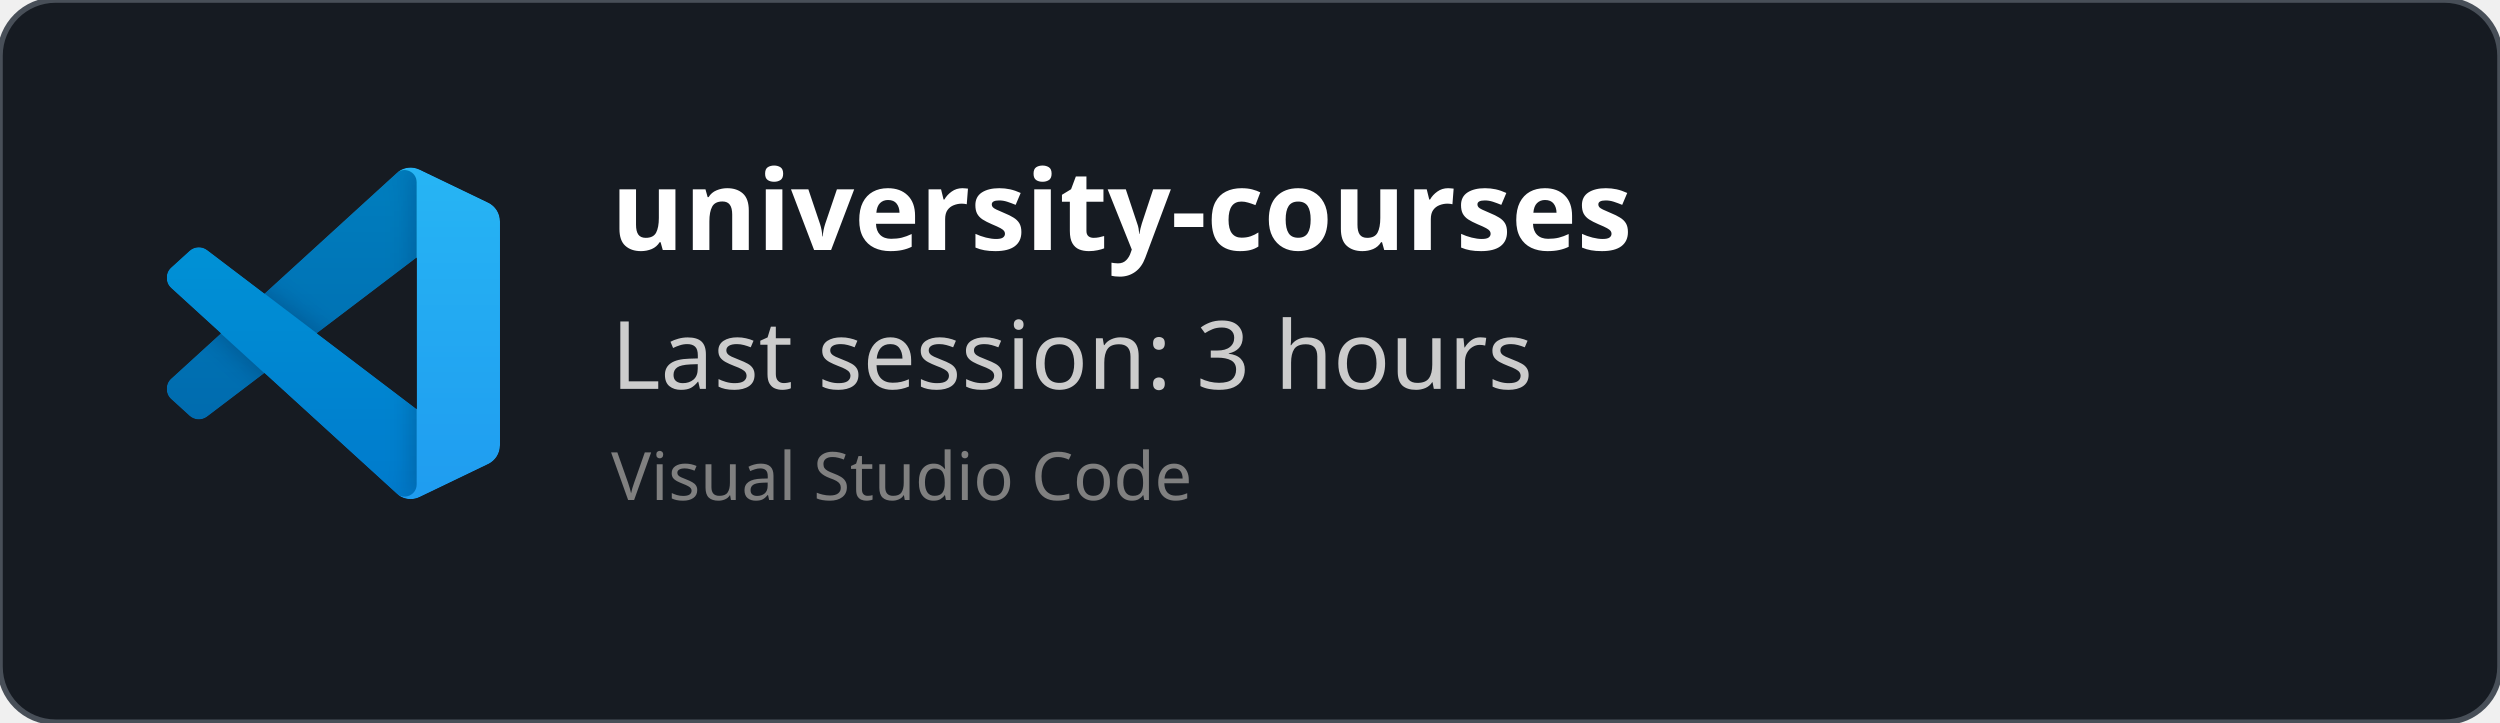
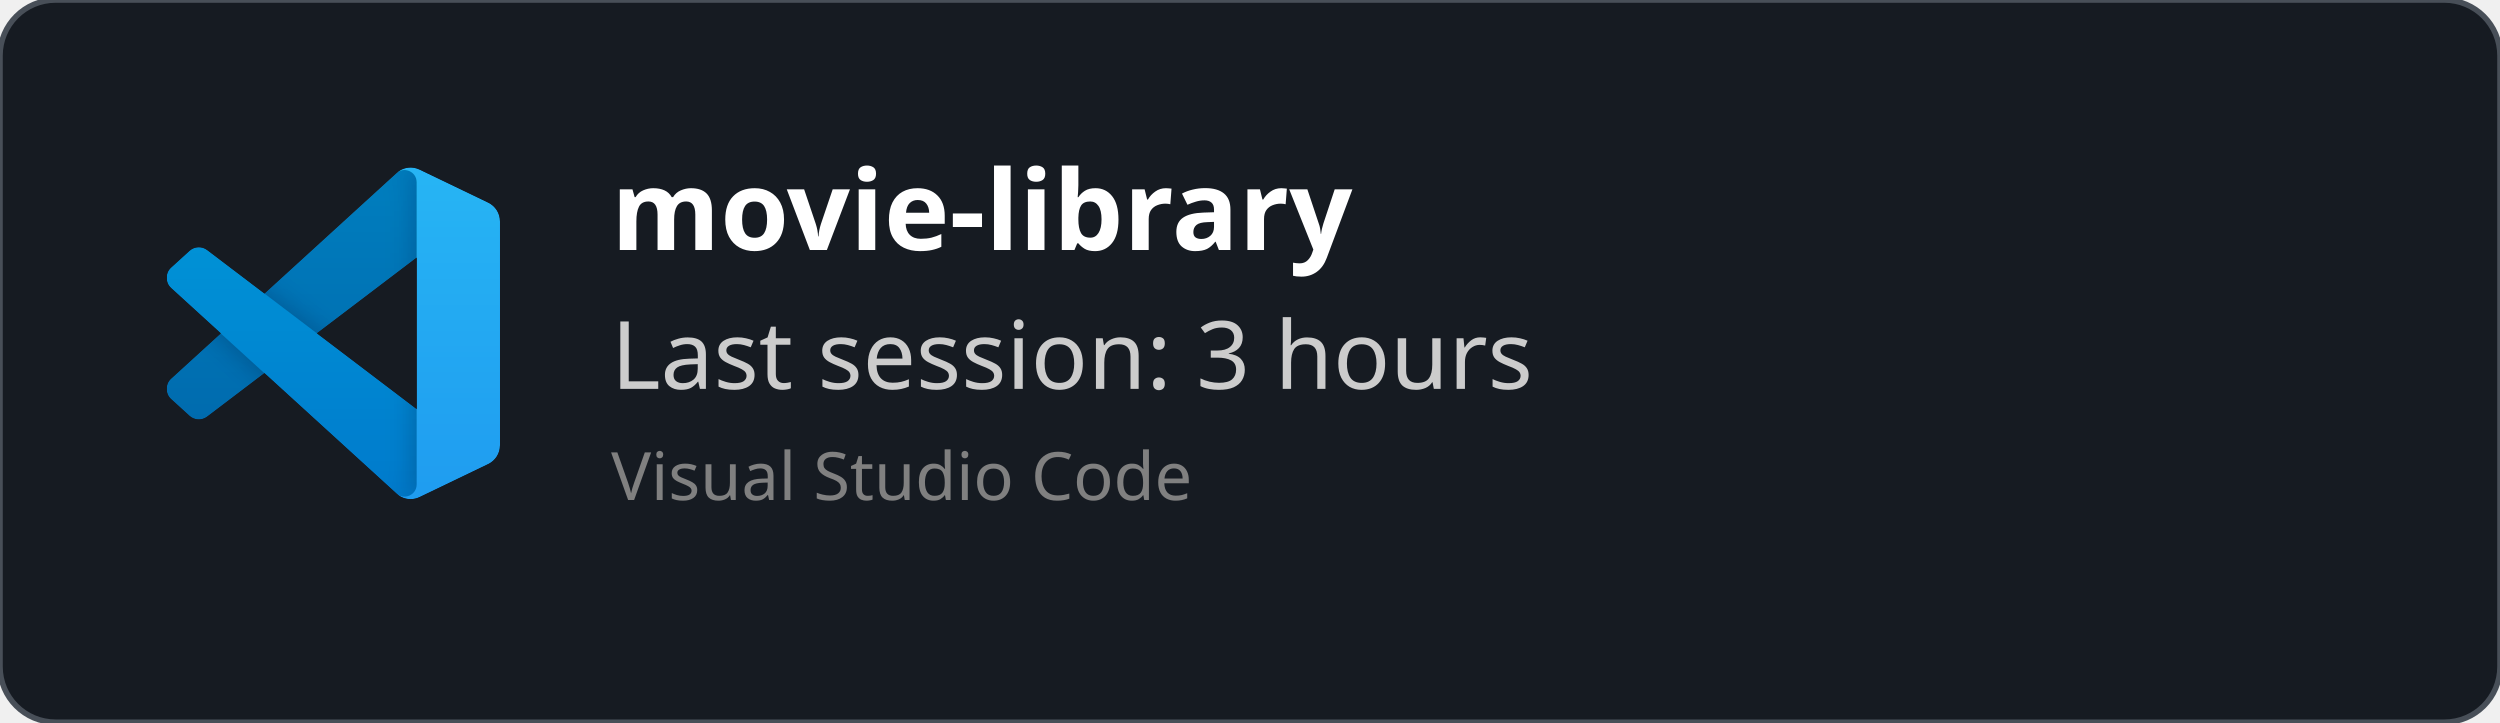
<svg xmlns="http://www.w3.org/2000/svg" width="450" height="130" viewBox="0 0 450 130" fill="none" role="img">
  <style>
    *{
        font-family: 'Segoe UI', Ubuntu, monospace
    }
    </style>
  <defs>
    <clipPath id="horizontalClip" x="20" y="20" width="500" height="200">
      <rect x="90" y="20" width="300" height="50" />
    </clipPath>
  </defs>
  <rect width="450" height="130" fill="rgba(22,27,34)" stroke="#484f58" stroke-width="1" fill-opacity="1" stroke-opacity="1" x="0" y="0" rx="10px" ry="10px">
    </rect>
  <svg width="60" height="60" x="30" y="30" viewBox="0 0 100 100" fill="none" id="vscode">
    <mask id="mask0" mask-type="alpha" maskUnits="userSpaceOnUse" x="0" y="0" width="100" height="100">
      <path fill-rule="evenodd" clip-rule="evenodd" d="M70.912 99.317C72.487 99.931 74.283 99.891 75.873 99.126L96.461 89.22C98.624 88.179 100 85.989 100 83.587V16.413C100 14.011 98.624 11.822 96.461 10.781L75.873 0.874C73.786 -0.13 71.345 0.116 69.513 1.447C69.252 1.637 69.003 1.849 68.769 2.083L29.355 38.041L12.187 25.01C10.589 23.797 8.354 23.896 6.869 25.246L1.363 30.255C-0.453 31.906 -0.455 34.763 1.359 36.417L16.247 50L1.359 63.583C-0.455 65.237 -0.453 68.094 1.363 69.745L6.869 74.754C8.354 76.104 10.589 76.204 12.187 74.99L29.355 61.959L68.769 97.917C69.392 98.541 70.125 99.01 70.912 99.317ZM75.015 27.299L45.109 50L75.015 72.701V27.299Z" fill="white" />
    </mask>
    <g mask="url(#mask0)">
      <path d="M96.461 10.796L75.857 0.876C73.472 -0.273 70.622 0.212 68.75 2.083L1.299 63.583C-0.516 65.237 -0.514 68.094 1.303 69.745L6.813 74.754C8.298 76.104 10.535 76.204 12.134 74.99L93.361 13.37C96.086 11.303 100 13.246 100 16.667V16.427C100 14.027 98.625 11.838 96.461 10.796Z" fill="#0065A9" />
      <g filter="url(#filter0_d)">
        <path d="M96.461 89.204L75.857 99.124C73.472 100.273 70.622 99.788 68.75 97.917L1.299 36.417C-0.516 34.763 -0.514 31.906 1.303 30.255L6.813 25.246C8.298 23.896 10.535 23.796 12.134 25.009L93.361 86.63C96.086 88.697 100 86.754 100 83.333V83.573C100 85.974 98.625 88.162 96.461 89.204Z" fill="#007ACC" />
      </g>
      <g filter="url(#filter1_d)">
        <path d="M75.858 99.126C73.472 100.274 70.622 99.788 68.75 97.917C71.056 100.223 75 98.59 75 95.328V4.672C75 1.41 71.056 -0.223 68.75 2.083C70.622 0.211 73.472 -0.274 75.858 0.874L96.459 10.781C98.623 11.822 100 14.011 100 16.413V83.587C100 85.989 98.623 88.179 96.459 89.22L75.858 99.126Z" fill="#1F9CF0" />
      </g>
      <g style="mix-blend-mode:overlay" opacity="0.25">
        <path fill-rule="evenodd" clip-rule="evenodd" d="M70.851 99.317C72.426 99.931 74.222 99.891 75.812 99.126L96.4 89.22C98.563 88.179 99.939 85.989 99.939 83.587V16.413C99.939 14.011 98.564 11.822 96.4 10.781L75.812 0.874C73.725 -0.13 71.284 0.116 69.453 1.447C69.191 1.637 68.942 1.849 68.708 2.083L29.294 38.041L12.126 25.01C10.528 23.796 8.293 23.896 6.809 25.246L1.302 30.255C-0.513 31.906 -0.515 34.763 1.298 36.417L16.186 50L1.298 63.583C-0.515 65.237 -0.513 68.094 1.302 69.745L6.809 74.754C8.293 76.104 10.528 76.204 12.126 74.99L29.294 61.959L68.708 97.917C69.332 98.54 70.064 99.01 70.851 99.317ZM74.954 27.299L45.048 50L74.954 72.701V27.299Z" fill="url(#paint0_linear)" />
      </g>
    </g>
    <defs>
      <filter id="filter0_d" x="-8.394" y="15.829" width="116.727" height="92.246" filterUnits="userSpaceOnUse" color-interpolation-filters="sRGB">
        <feFlood flood-opacity="0" result="BackgroundImageFix" />
        <feColorMatrix in="SourceAlpha" type="matrix" values="0 0 0 0 0 0 0 0 0 0 0 0 0 0 0 0 0 0 127 0" />
        <feOffset />
        <feGaussianBlur stdDeviation="4.167" />
        <feColorMatrix type="matrix" values="0 0 0 0 0 0 0 0 0 0 0 0 0 0 0 0 0 0 0.25 0" />
        <feBlend mode="overlay" in2="BackgroundImageFix" result="effect1_dropShadow" />
        <feBlend mode="normal" in="SourceGraphic" in2="effect1_dropShadow" result="shape" />
      </filter>
      <filter id="filter1_d" x="60.417" y="-8.076" width="47.917" height="116.151" filterUnits="userSpaceOnUse" color-interpolation-filters="sRGB">
        <feFlood flood-opacity="0" result="BackgroundImageFix" />
        <feColorMatrix in="SourceAlpha" type="matrix" values="0 0 0 0 0 0 0 0 0 0 0 0 0 0 0 0 0 0 127 0" />
        <feOffset />
        <feGaussianBlur stdDeviation="4.167" />
        <feColorMatrix type="matrix" values="0 0 0 0 0 0 0 0 0 0 0 0 0 0 0 0 0 0 0.25 0" />
        <feBlend mode="overlay" in2="BackgroundImageFix" result="effect1_dropShadow" />
        <feBlend mode="normal" in="SourceGraphic" in2="effect1_dropShadow" result="shape" />
      </filter>
      <linearGradient id="paint0_linear" x1="49.939" y1="0.258" x2="49.939" y2="99.742" gradientUnits="userSpaceOnUse">
        <stop stop-color="white" />
        <stop offset="1" stop-color="white" stop-opacity="0" />
      </linearGradient>
    </defs>
  </svg>
  <text x="110" y="45" font-size="20" clip-path="url(#horizontalClip)" font-weight="bold" font-family="Ubuntu" fill="white">
-     university-courses
+     movie-library
    </text>
  <text x="110" y="70" font-size="17px" font-family="Ubuntu" fill="#ccc">
    Last session: 3 hours
    </text>
  <text x="110" y="90" font-size="12px" font-family="Ubuntu" fill="grey">
    Visual Studio Code
    </text>
</svg>
